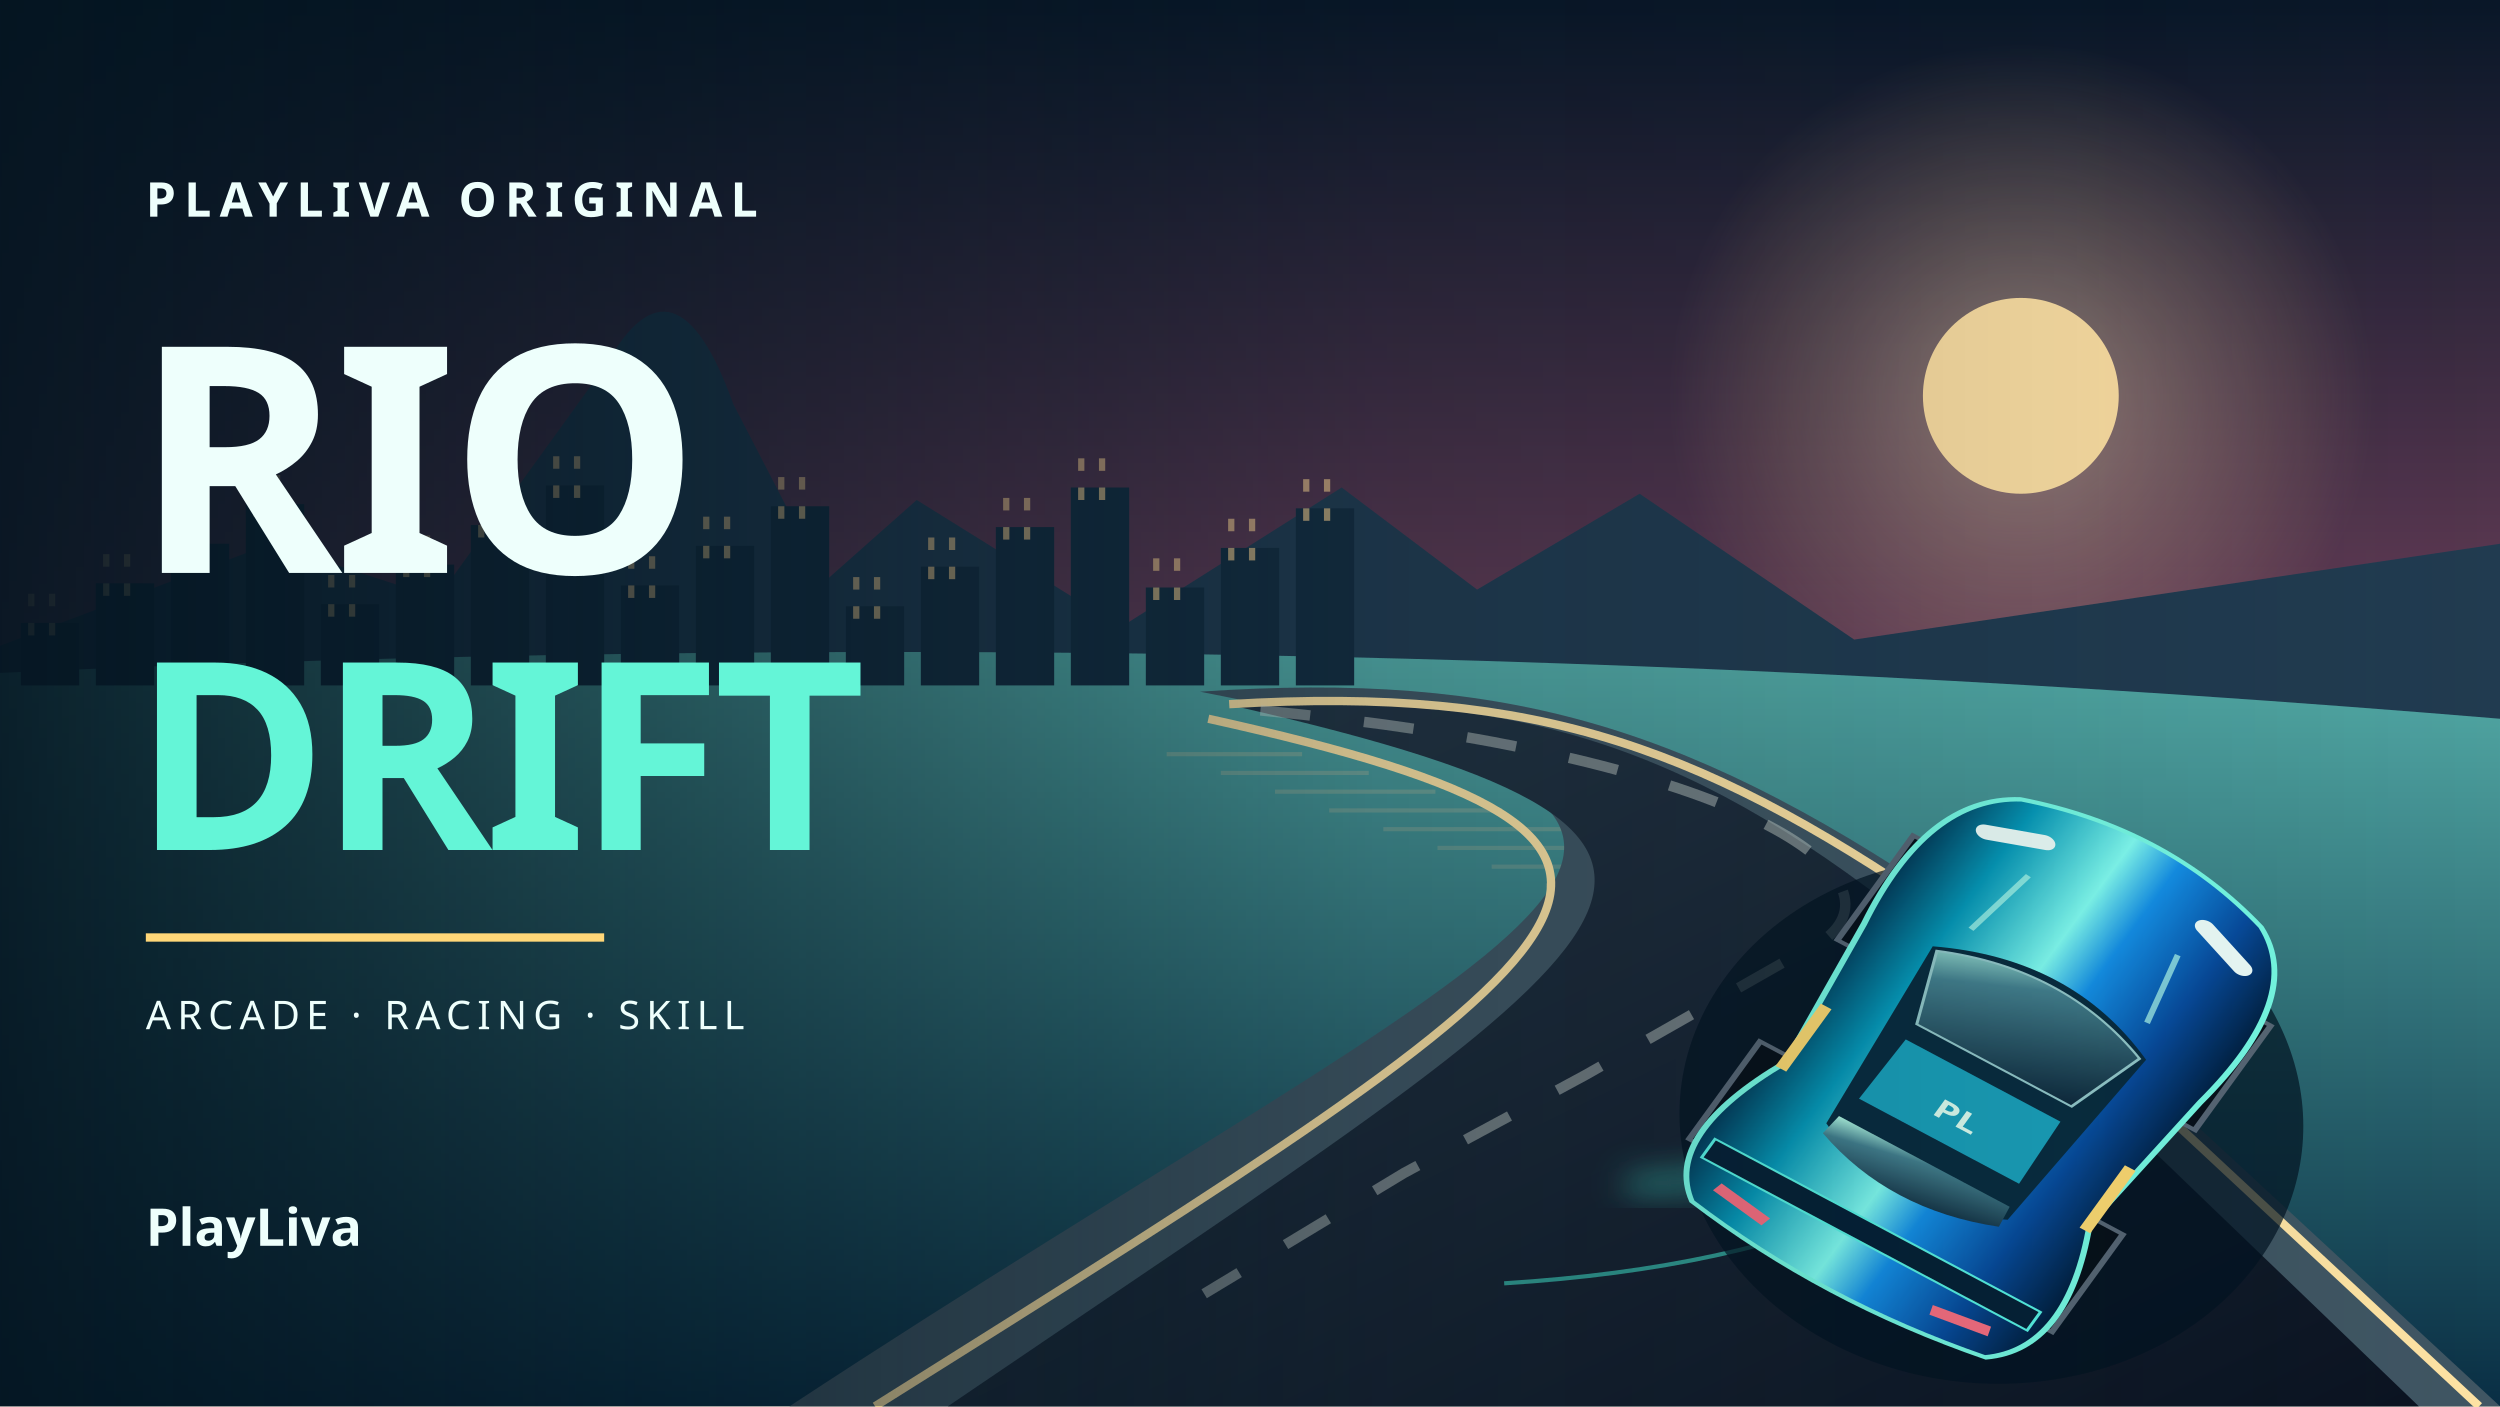
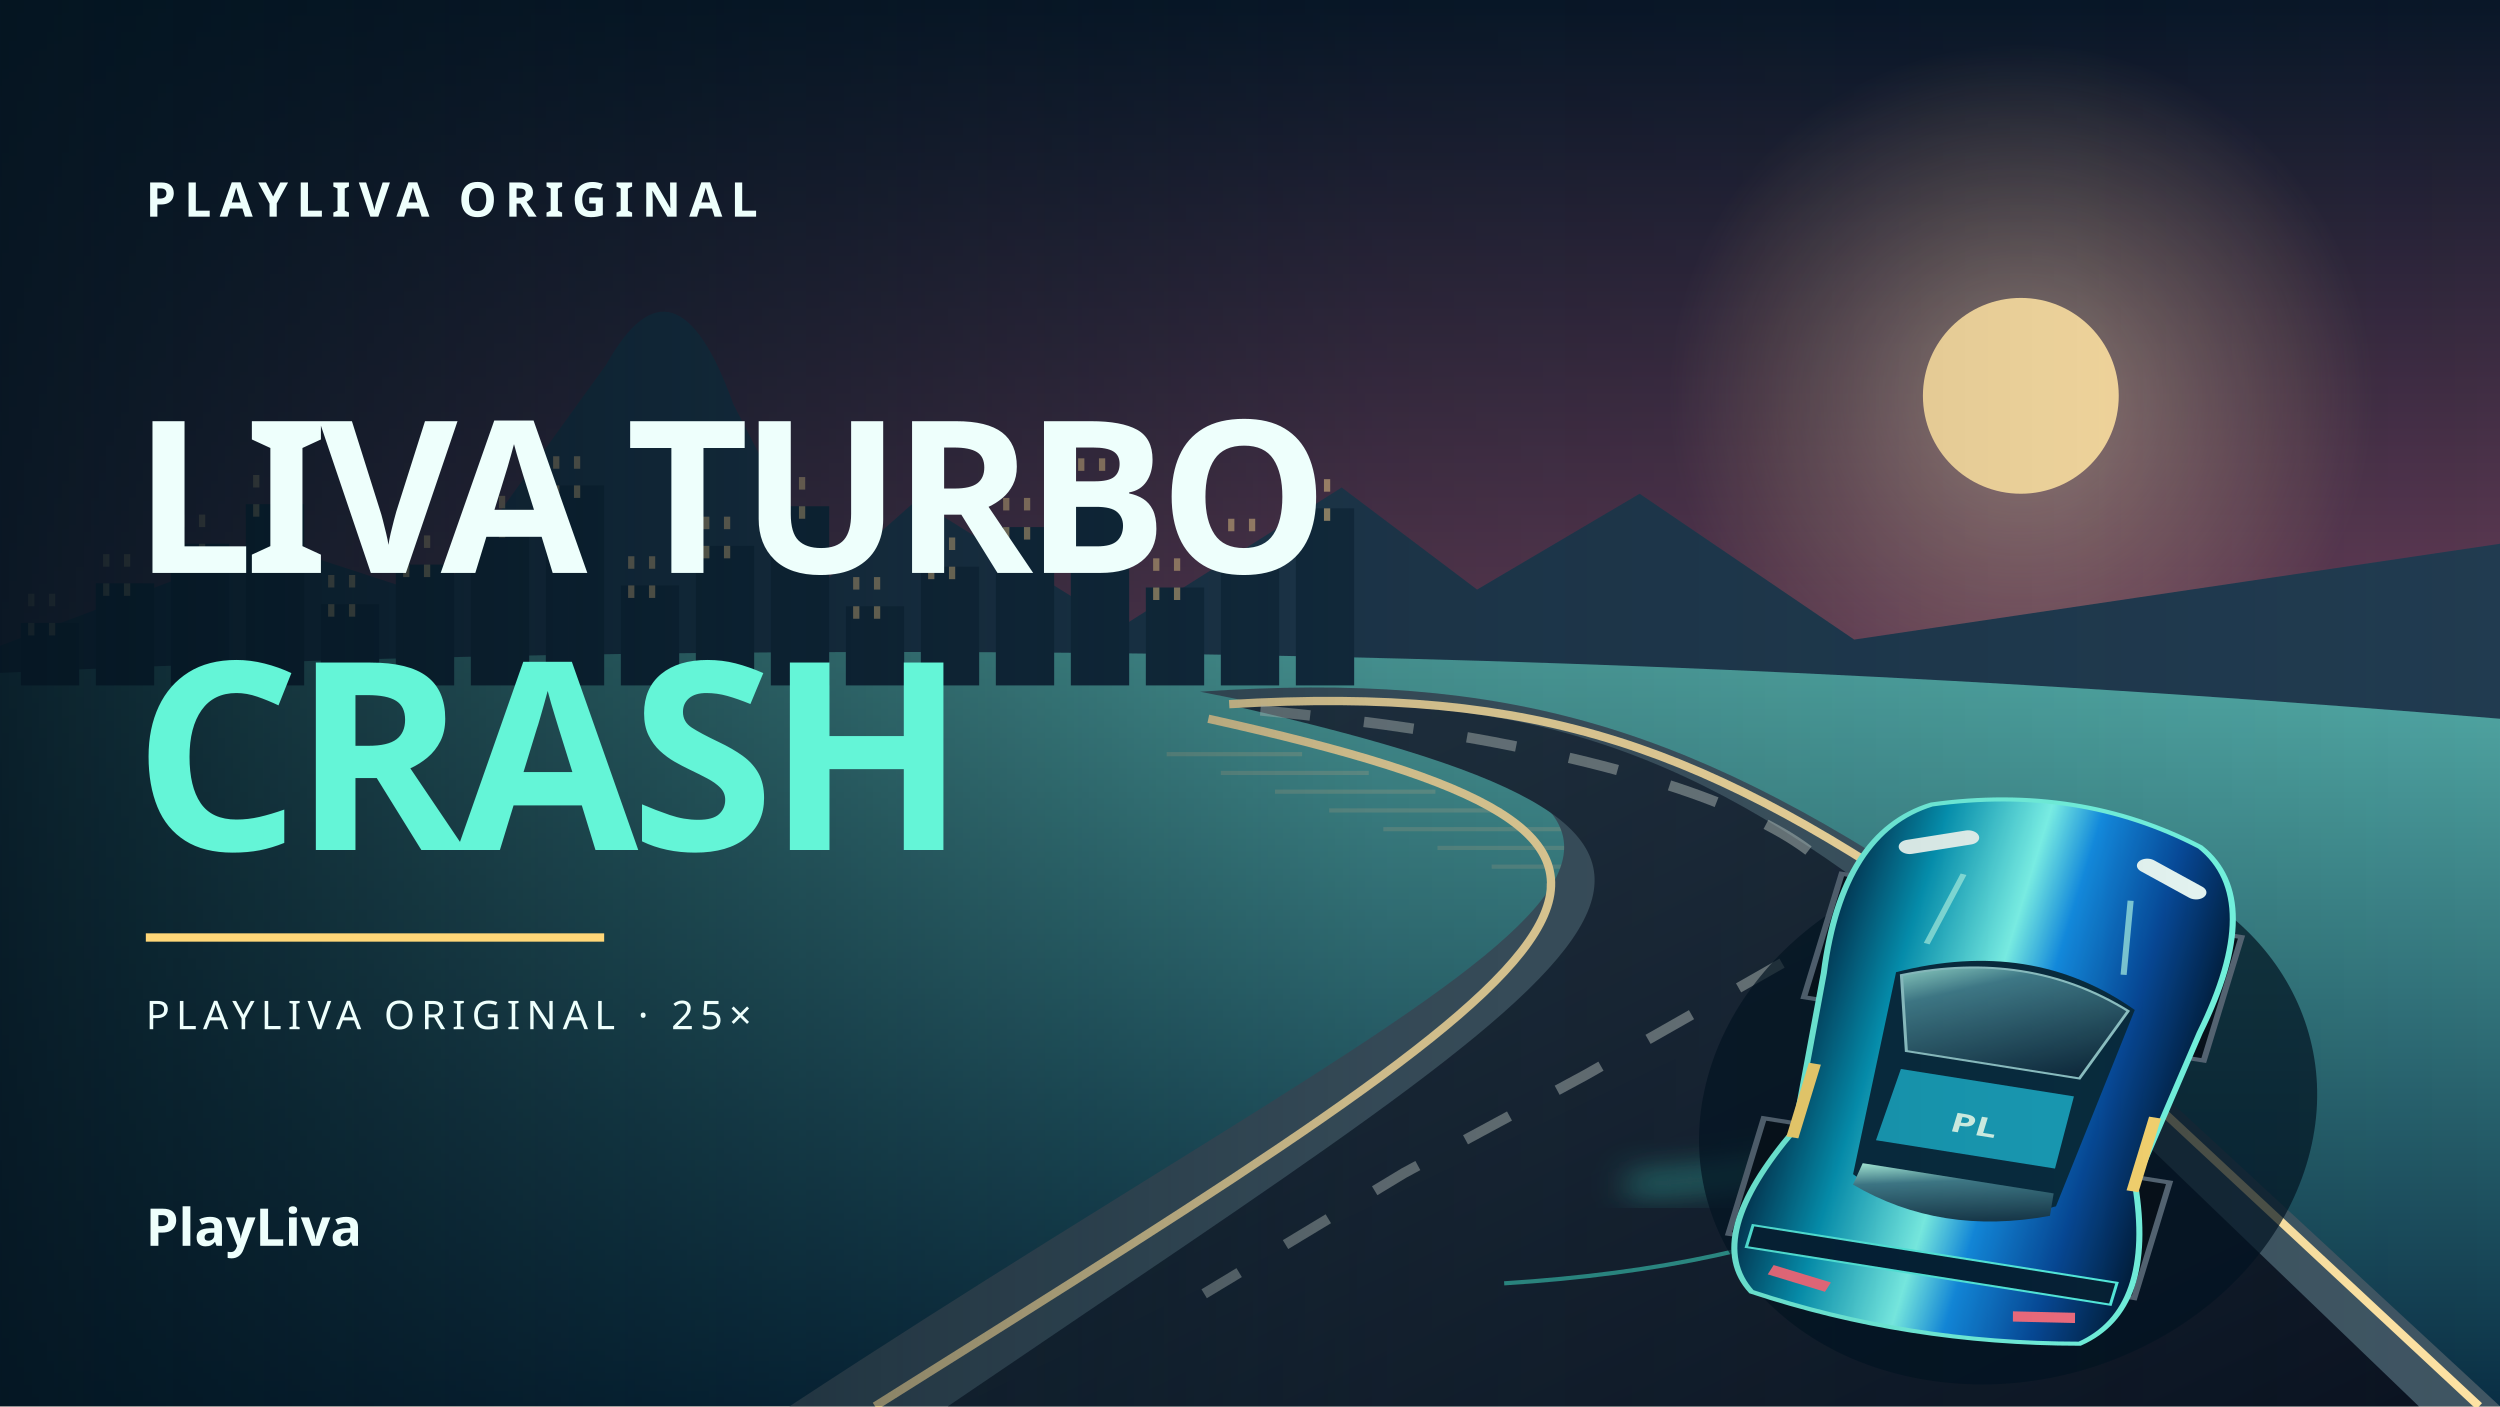
<svg xmlns="http://www.w3.org/2000/svg" width="1200" height="675" viewBox="0 0 1200 675">
  <defs>
    <linearGradient id="sky" x2="0" y2="1">
      <stop stop-color="#091728" />
      <stop offset=".52" stop-color="#71415c" />
      <stop offset="1" stop-color="#fbaf74" />
    </linearGradient>
    <linearGradient id="sea" x2="0" y2="1">
      <stop stop-color="#54ada8" />
      <stop offset="1" stop-color="#092e44" />
    </linearGradient>
    <linearGradient id="road" x1="0" x2="1" y2="1">
      <stop stop-color="#263847" />
      <stop offset="1" stop-color="#0b1321" />
    </linearGradient>
    <linearGradient id="paint">
      <stop stop-color="#023957" />
      <stop offset=".2" stop-color="#069aba" />
      <stop offset=".45" stop-color="#83fff3" />
      <stop offset=".58" stop-color="#1491e9" />
      <stop offset=".8" stop-color="#074b9c" />
      <stop offset="1" stop-color="#011e3c" />
    </linearGradient>
    <linearGradient id="glass" x2="1" y2="1">
      <stop stop-color="#b6ffe8" />
      <stop offset=".28" stop-color="#44818f" />
      <stop offset="1" stop-color="#092033" />
    </linearGradient>
    <linearGradient id="shade">
      <stop stop-color="#041521" stop-opacity=".93" />
      <stop offset=".55" stop-color="#041521" stop-opacity=".2" />
      <stop offset="1" stop-color="#041521" stop-opacity="0" />
    </linearGradient>
    <radialGradient id="sun">
      <stop stop-color="#ffeec3" stop-opacity=".45" />
      <stop offset="1" stop-color="#ffce9600" />
    </radialGradient>
    <filter id="glow">
      <feGaussianBlur stdDeviation="8" />
    </filter>
  </defs>
  <path fill="url(#sky)" d="M0 0h1200v675H0z" />
  <circle cx="970" cy="190" r="170" fill="url(#sun)" />
  <circle cx="970" cy="190" r="47" fill="#ffe0a3" />
  <path fill="#213b50" d="M0 310L130 261 210 287 291 175Q324 116 352 194L396 279 440 240 538 301 644 234 709 283 787 237 890 307 1200 261v160H0z" />
  <path fill="url(#sea)" d="M0 323Q600 295 1200 345v330H0z" />
  <path d="M560 362h65" stroke="#ffcd9b" stroke-opacity="0.23" stroke-width="2" />
  <path d="M586 371h71" stroke="#ffcd9b" stroke-opacity="0.22" stroke-width="2" />
  <path d="M612 380h77" stroke="#ffcd9b" stroke-opacity="0.21" stroke-width="2" />
  <path d="M638 389h83" stroke="#ffcd9b" stroke-opacity="0.2" stroke-width="2" />
  <path d="M664 398h89" stroke="#ffcd9b" stroke-opacity="0.19" stroke-width="2" />
  <path d="M690 407h95" stroke="#ffcd9b" stroke-opacity="0.18" stroke-width="2" />
  <path d="M716 416h101" stroke="#ffcd9b" stroke-opacity="0.17" stroke-width="2" />
  <path d="M742 425h107" stroke="#ffcd9b" stroke-opacity="0.16" stroke-width="2" />
  <path d="M768 434h113" stroke="#ffcd9b" stroke-opacity="0.15" stroke-width="2" />
  <path d="M794 443h119" stroke="#ffcd9b" stroke-opacity="0.14" stroke-width="2" />
  <path d="M820 452h125" stroke="#ffcd9b" stroke-opacity="0.13" stroke-width="2" />
  <path d="M846 461h131" stroke="#ffcd9b" stroke-opacity="0.12" stroke-width="2" />
  <path d="M872 470h137" stroke="#ffcd9b" stroke-opacity="0.11" stroke-width="2" />
  <path d="M898 479h143" stroke="#ffcd9b" stroke-opacity="0.1" stroke-width="2" />
  <path fill="#405663" d="M576 332C724 322 813 348 947 441L1200 675H379C735 441 902 396 576 332z" />
  <path fill="url(#road)" d="M593 339C731 331 815 359 927 450L1161 675H455C790 447 881 405 593 339z" />
  <path d="M590 338C740 329 820 359 943 445L1190 675M580 345C851 405 780 449 420 675" fill="none" stroke="#ffe4a4" stroke-width="4" />
  <path d="M605 341C830 362 915 419 877 450L761 516 674 563 578 621" fill="none" stroke="#dae2db" stroke-opacity=".45" stroke-width="5" stroke-dasharray="24 26" />
  <path d="M10 329v-30h28v30" fill="#142d40" />
  <path d="M15 285v6m10-6v6m-10 8v6m10-6v6" stroke="#ffd493" stroke-opacity=".65" stroke-width="3" />
  <path d="M46 329v-49h28v49" fill="#142d40" />
  <path d="M51 266v6m10-6v6m-10 8v6m10-6v6" stroke="#ffd493" stroke-opacity=".65" stroke-width="3" />
  <path d="M82 329v-68h28v68" fill="#142d40" />
  <path d="M87 247v6m10-6v6m-10 8v6m10-6v6" stroke="#ffd493" stroke-opacity=".65" stroke-width="3" />
  <path d="M118 329v-87h28v87" fill="#142d40" />
  <path d="M123 228v6m10-6v6m-10 8v6m10-6v6" stroke="#ffd493" stroke-opacity=".65" stroke-width="3" />
  <path d="M154 329v-39h28v39" fill="#142d40" />
  <path d="M159 276v6m10-6v6m-10 8v6m10-6v6" stroke="#ffd493" stroke-opacity=".65" stroke-width="3" />
  <path d="M190 329v-58h28v58" fill="#142d40" />
  <path d="M195 257v6m10-6v6m-10 8v6m10-6v6" stroke="#ffd493" stroke-opacity=".65" stroke-width="3" />
  <path d="M226 329v-77h28v77" fill="#142d40" />
  <path d="M231 238v6m10-6v6m-10 8v6m10-6v6" stroke="#ffd493" stroke-opacity=".65" stroke-width="3" />
  <path d="M262 329v-96h28v96" fill="#142d40" />
  <path d="M267 219v6m10-6v6m-10 8v6m10-6v6" stroke="#ffd493" stroke-opacity=".65" stroke-width="3" />
  <path d="M298 329v-48h28v48" fill="#142d40" />
  <path d="M303 267v6m10-6v6m-10 8v6m10-6v6" stroke="#ffd493" stroke-opacity=".65" stroke-width="3" />
  <path d="M334 329v-67h28v67" fill="#142d40" />
  <path d="M339 248v6m10-6v6m-10 8v6m10-6v6" stroke="#ffd493" stroke-opacity=".65" stroke-width="3" />
  <path d="M370 329v-86h28v86" fill="#142d40" />
  <path d="M375 229v6m10-6v6m-10 8v6m10-6v6" stroke="#ffd493" stroke-opacity=".65" stroke-width="3" />
  <path d="M406 329v-38h28v38" fill="#142d40" />
  <path d="M411 277v6m10-6v6m-10 8v6m10-6v6" stroke="#ffd493" stroke-opacity=".65" stroke-width="3" />
  <path d="M442 329v-57h28v57" fill="#142d40" />
  <path d="M447 258v6m10-6v6m-10 8v6m10-6v6" stroke="#ffd493" stroke-opacity=".65" stroke-width="3" />
  <path d="M478 329v-76h28v76" fill="#142d40" />
  <path d="M483 239v6m10-6v6m-10 8v6m10-6v6" stroke="#ffd493" stroke-opacity=".65" stroke-width="3" />
  <path d="M514 329v-95h28v95" fill="#142d40" />
  <path d="M519 220v6m10-6v6m-10 8v6m10-6v6" stroke="#ffd493" stroke-opacity=".65" stroke-width="3" />
  <path d="M550 329v-47h28v47" fill="#142d40" />
  <path d="M555 268v6m10-6v6m-10 8v6m10-6v6" stroke="#ffd493" stroke-opacity=".65" stroke-width="3" />
  <path d="M586 329v-66h28v66" fill="#142d40" />
  <path d="M591 249v6m10-6v6m-10 8v6m10-6v6" stroke="#ffd493" stroke-opacity=".65" stroke-width="3" />
  <path d="M622 329v-85h28v85" fill="#142d40" />
  <path d="M627 230v6m10-6v6m-10 8v6m10-6v6" stroke="#ffd493" stroke-opacity=".65" stroke-width="3" />
  <g fill="none" stroke="#42ead1">
    <path d="M781 569Q968 559 994 461" stroke-width="5" filter="url(#glow)" />
    <path d="M722 616Q945 602 1006 486" stroke-width="2" opacity=".6" />
  </g>
-   <g transform="translate(956 513) rotate(28) skewX(-8) scale(1.45 .99)">
+   <g transform="translate(956 513) rotate(9) skewX(-8) scale(1.45 .99)">
    <ellipse cx="10" cy="22" rx="100" ry="132" fill="#011221" opacity=".7" />
    <path d="M-67-82h16v62h-16zm118 0h16v62H51zM-68 41h17v58h-17zm119 0h17v58H51z" fill="#071019" stroke="#586775" stroke-width="2" />
    <path d="M-45-122Q0-143 45-122Q71-102 63-33L57 44Q76 103 55 125Q0 138-55 125Q-76 103-57 44L-63-33Q-71-102-45-122z" fill="url(#paint)" stroke="#77fbe5" stroke-width="2" />
    <path d="M-40-39Q0-66 40-39L34 61Q0 85-34 61z" fill="#092c3f" />
    <path d="M-38-38Q0-60 38-38L29-2H-29z" fill="url(#glass)" stroke="#94c9cb" />
    <path d="M-29 7h58l1 36h-60z" fill="#1aa1bb" />
    <path d="M-32 55h64l1 11q-33 18-66 0z" fill="url(#glass)" />
    <path d="M-30-109l-18 9m78-9 18 9" stroke="#effffb" stroke-width="7" stroke-linecap="round" />
    <path d="M-28-91l-5 36M28-91l5 36" stroke="#b4ffee" stroke-width="2" opacity=".7" />
    <path d="M-57 11v37M57 11v37" stroke="#ffdb72" stroke-width="4" />
    <path d="M-51 113l20 4m62 0 20-4" stroke="#fc7082" stroke-width="5" />
    <path d="M-61 93h122v11H-61z" fill="#062136" stroke="#58f5e6" />
    <text y="33" text-anchor="middle" fill="#dffff2" font-family="sans-serif" font-weight="700" font-size="13">PL</text>
  </g>
  <path fill="url(#shade)" d="M0 0h1200v675H0z" />
  <g font-family="sans-serif" fill="#eefffc">
    <text x="70" y="104" font-weight="700" letter-spacing="4" font-size="23">PLAYLIVA ORIGINAL</text>
-     <text x="64" y="275" font-weight="900" letter-spacing="-4" font-size="152">RIO</text>
-     <text x="64" y="408" fill="#64f5d7" font-weight="900" letter-spacing="-4" font-size="126">DRIFT</text>
+     <text x="64" y="275" font-weight="900" letter-spacing="-4" font-size="102">LIVA TURBO</text>
+     <text x="64" y="408" fill="#64f5d7" font-weight="900" letter-spacing="-4" font-size="126">CRASH</text>
    <path d="M70 450h220" stroke="#ffd778" stroke-width="4" />
-     <text x="70" y="494" letter-spacing="3" font-size="19">ARCADE · RACING · SKILL</text>
+     <text x="70" y="494" letter-spacing="3" font-size="19">PLAYLIVA ORIGINAL · 25×</text>
    <text x="70" y="598" font-size="25" font-weight="700">PlayLiva</text>
  </g>
</svg>
